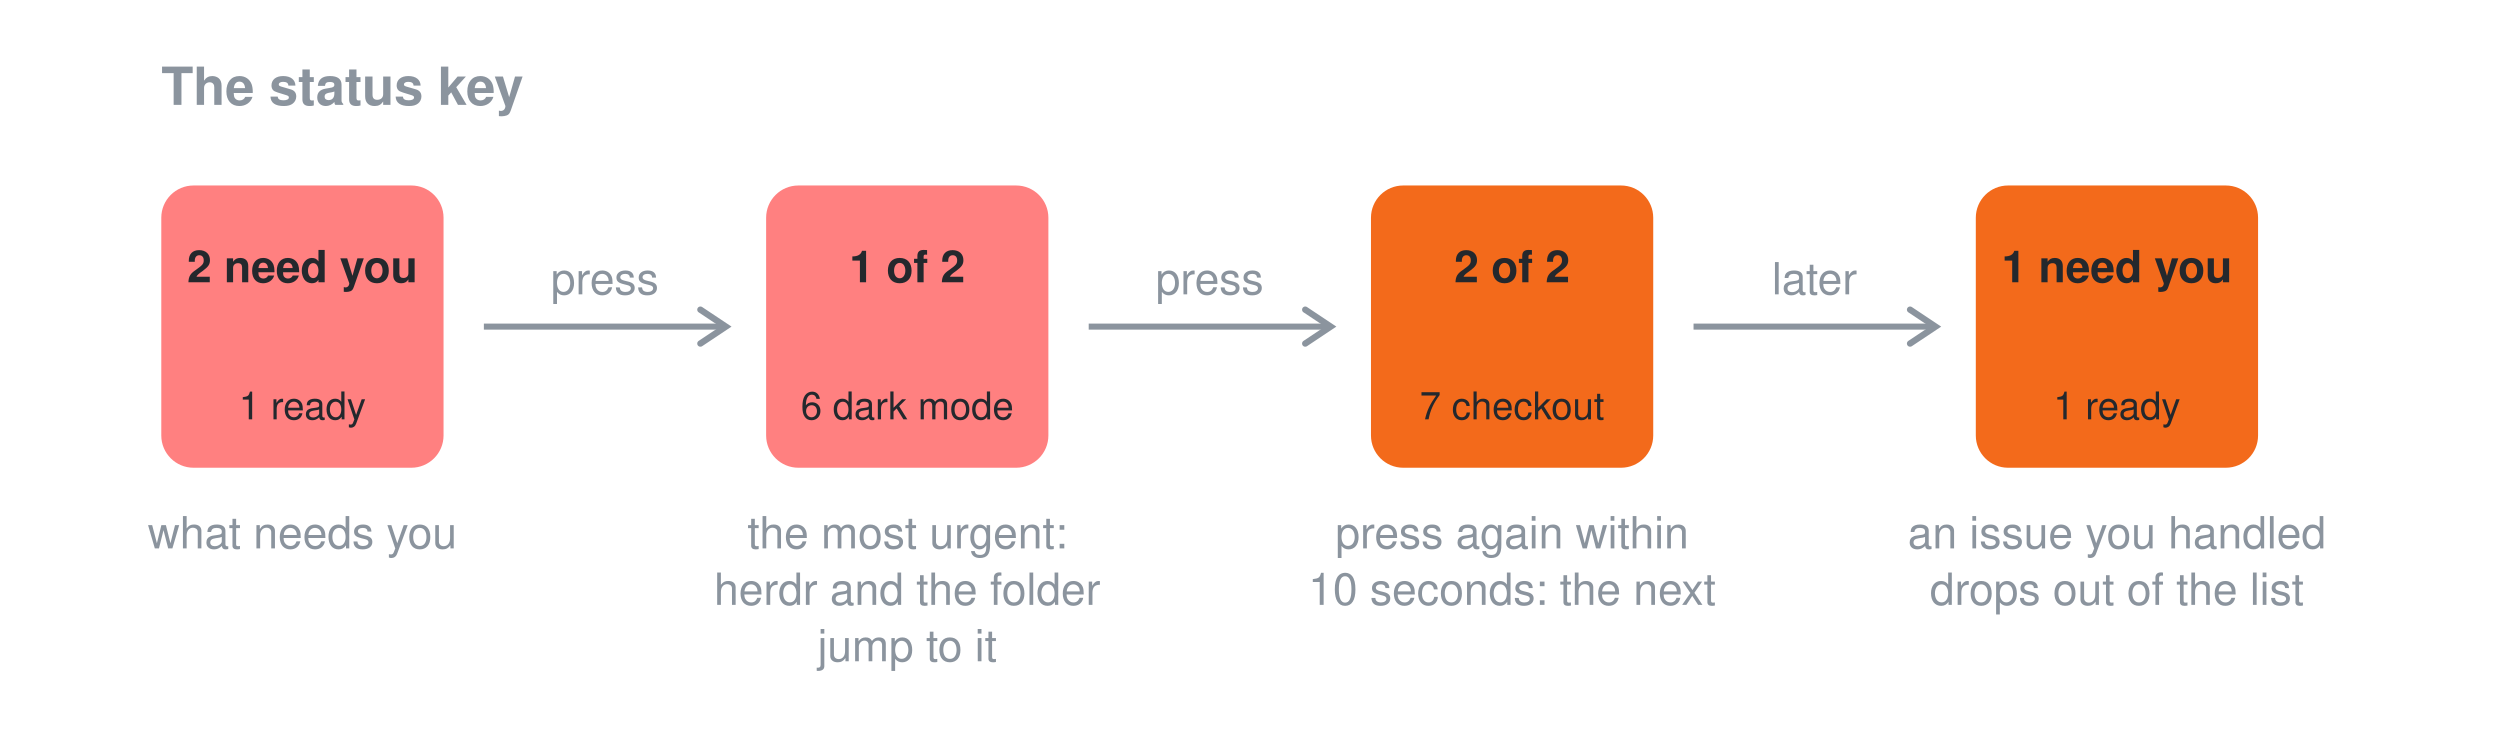
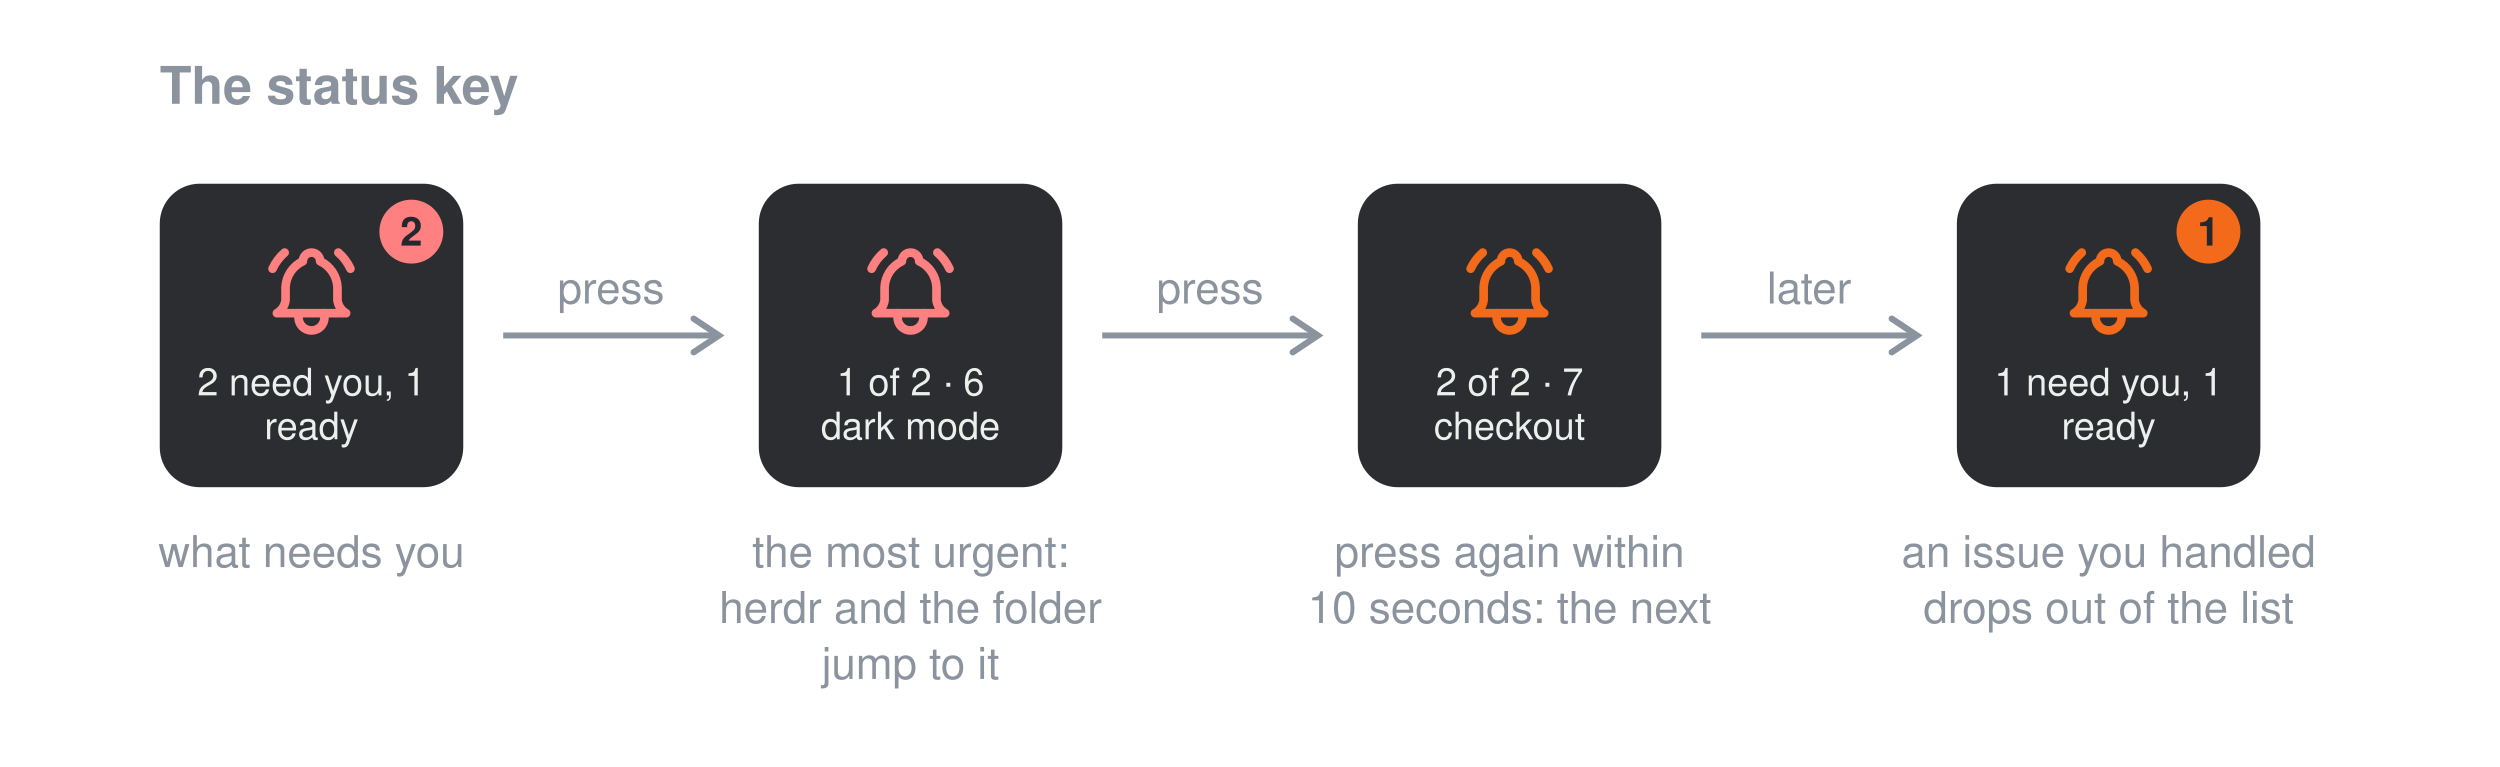
- <svg xmlns="http://www.w3.org/2000/svg" viewBox="0 0 620 186" width="620" height="186" font-family="-apple-system, BlinkMacSystemFont, 'Segoe UI', Helvetica, Arial, sans-serif">
+ <svg xmlns="http://www.w3.org/2000/svg" viewBox="0 0 626 192" width="626" height="192" font-family="-apple-system, BlinkMacSystemFont, 'Segoe UI', Helvetica, Arial, sans-serif">
  <defs>
    <marker id="a" viewBox="0 0 10 10" refX="8" refY="5" markerWidth="7" markerHeight="7" orient="auto">
      <path d="M2 1L8 5L2 9" fill="none" stroke="#8b949e" stroke-width="1.5" stroke-linecap="round" />
    </marker>
  </defs>
-   <rect x="40" y="46" width="70" height="70" rx="8" fill="#ff8080" />
-   <text x="75.0" y="70" text-anchor="middle" font-size="11" font-weight="600" fill="#24282d">2 need you</text>
-   <text x="75.0" y="104" text-anchor="middle" font-size="9.5" fill="#24282d">1 ready</text>
-   <text x="75.0" y="136" font-size="11" font-weight="400" fill="#8b949e" text-anchor="middle">what needs you</text>
-   <line x1="120" y1="81.0" x2="180" y2="81.0" stroke="#8b949e" stroke-width="1.5" marker-end="url(#a)" />
-   <text x="150.0" y="73.0" font-size="11" font-weight="400" fill="#8b949e" text-anchor="middle">press</text>
-   <rect x="190" y="46" width="70" height="70" rx="8" fill="#ff8080" />
-   <text x="225.0" y="70" text-anchor="middle" font-size="11" font-weight="600" fill="#24282d">1 of 2</text>
-   <text x="225.0" y="104" text-anchor="middle" font-size="9.5" fill="#24282d">6 dark mode</text>
-   <text x="225.0" y="136" font-size="11" font-weight="400" fill="#8b949e" text-anchor="middle">the most urgent:</text>
-   <text x="225.0" y="150" font-size="11" font-weight="400" fill="#8b949e" text-anchor="middle">herdr and the folder</text>
-   <text x="225.0" y="164" font-size="11" font-weight="400" fill="#8b949e" text-anchor="middle">jump to it</text>
-   <line x1="270" y1="81.0" x2="330" y2="81.0" stroke="#8b949e" stroke-width="1.5" marker-end="url(#a)" />
-   <text x="300.0" y="73.0" font-size="11" font-weight="400" fill="#8b949e" text-anchor="middle">press</text>
-   <rect x="340" y="46" width="70" height="70" rx="8" fill="#f36a1b" />
-   <text x="375.0" y="70" text-anchor="middle" font-size="11" font-weight="600" fill="#24282d">2 of 2</text>
-   <text x="375.0" y="104" text-anchor="middle" font-size="9.5" fill="#24282d">7 checkout</text>
-   <text x="375.0" y="136" font-size="11" font-weight="400" fill="#8b949e" text-anchor="middle">press again within</text>
-   <text x="375.0" y="150" font-size="11" font-weight="400" fill="#8b949e" text-anchor="middle">10 seconds: the next</text>
-   <line x1="420" y1="81.0" x2="480" y2="81.0" stroke="#8b949e" stroke-width="1.5" marker-end="url(#a)" />
-   <text x="450.0" y="73.0" font-size="11" font-weight="400" fill="#8b949e" text-anchor="middle">later</text>
-   <rect x="490" y="46" width="70" height="70" rx="8" fill="#f36a1b" />
-   <text x="525.0" y="70" text-anchor="middle" font-size="11" font-weight="600" fill="#24282d">1 need you</text>
-   <text x="525.0" y="104" text-anchor="middle" font-size="9.5" fill="#24282d">1 ready</text>
-   <text x="525.0" y="136" font-size="11" font-weight="400" fill="#8b949e" text-anchor="middle">an issue you handled</text>
-   <text x="525.0" y="150" font-size="11" font-weight="400" fill="#8b949e" text-anchor="middle">drops out of the list</text>
+   <rect x="40" y="46" width="76" height="76" rx="10" fill="#2b2d30" />
+   <g transform="translate(65.0 60.0) scale(1.083333)" fill="none" stroke="#ff8080" stroke-width="2" stroke-linecap="round" stroke-linejoin="round">
+     <path d="M10 5a2 2 0 0 1 4 0a7 7 0 0 1 4 6v3a4 4 0 0 0 2 3h-16a4 4 0 0 0 2 -3v-3a7 7 0 0 1 4 -6" />
+     <path d="M9 17v1a3 3 0 0 0 6 0v-1" />
+     <path d="M21 6.727a11.05 11.05 0 0 0 -2.794 -3.727" />
+     <path d="M3 6.727a11.05 11.05 0 0 1 2.792 -3.727" />
+   </g>
+   <circle cx="103" cy="58" r="8" fill="#ff8080" />
+   <text x="103" y="61.5" text-anchor="middle" font-size="10" font-weight="600" fill="#24282d">2</text>
+   <text x="78.0" y="99" text-anchor="middle" font-size="9.5" fill="#ebf0ec">2 need you, 1</text>
+   <text x="78.0" y="110" text-anchor="middle" font-size="9.5" fill="#ebf0ec">ready</text>
+   <text x="78.0" y="142" font-size="11" font-weight="400" fill="#8b949e" text-anchor="middle">what needs you</text>
+   <line x1="126" y1="84.0" x2="180" y2="84.0" stroke="#8b949e" stroke-width="1.5" marker-end="url(#a)" />
+   <text x="153.0" y="76.0" font-size="11" font-weight="400" fill="#8b949e" text-anchor="middle">press</text>
+   <rect x="190" y="46" width="76" height="76" rx="10" fill="#2b2d30" />
+   <g transform="translate(215.0 60.0) scale(1.083333)" fill="none" stroke="#ff8080" stroke-width="2" stroke-linecap="round" stroke-linejoin="round">
+     <path d="M10 5a2 2 0 0 1 4 0a7 7 0 0 1 4 6v3a4 4 0 0 0 2 3h-16a4 4 0 0 0 2 -3v-3a7 7 0 0 1 4 -6" />
+     <path d="M9 17v1a3 3 0 0 0 6 0v-1" />
+     <path d="M21 6.727a11.05 11.05 0 0 0 -2.794 -3.727" />
+     <path d="M3 6.727a11.05 11.05 0 0 1 2.792 -3.727" />
+   </g>
+   <text x="228.0" y="99" text-anchor="middle" font-size="9.5" fill="#ebf0ec">1 of 2 · 6</text>
+   <text x="228.0" y="110" text-anchor="middle" font-size="9.5" fill="#ebf0ec">dark mode</text>
+   <text x="228.0" y="142" font-size="11" font-weight="400" fill="#8b949e" text-anchor="middle">the most urgent:</text>
+   <text x="228.0" y="156" font-size="11" font-weight="400" fill="#8b949e" text-anchor="middle">herdr and the folder</text>
+   <text x="228.0" y="170" font-size="11" font-weight="400" fill="#8b949e" text-anchor="middle">jump to it</text>
+   <line x1="276" y1="84.0" x2="330" y2="84.0" stroke="#8b949e" stroke-width="1.5" marker-end="url(#a)" />
+   <text x="303.0" y="76.0" font-size="11" font-weight="400" fill="#8b949e" text-anchor="middle">press</text>
+   <rect x="340" y="46" width="76" height="76" rx="10" fill="#2b2d30" />
+   <g transform="translate(365.0 60.0) scale(1.083333)" fill="none" stroke="#f36a1b" stroke-width="2" stroke-linecap="round" stroke-linejoin="round">
+     <path d="M10 5a2 2 0 0 1 4 0a7 7 0 0 1 4 6v3a4 4 0 0 0 2 3h-16a4 4 0 0 0 2 -3v-3a7 7 0 0 1 4 -6" />
+     <path d="M9 17v1a3 3 0 0 0 6 0v-1" />
+     <path d="M21 6.727a11.05 11.05 0 0 0 -2.794 -3.727" />
+     <path d="M3 6.727a11.05 11.05 0 0 1 2.792 -3.727" />
+   </g>
+   <text x="378.0" y="99" text-anchor="middle" font-size="9.5" fill="#ebf0ec">2 of 2 · 7</text>
+   <text x="378.0" y="110" text-anchor="middle" font-size="9.5" fill="#ebf0ec">checkout</text>
+   <text x="378.0" y="142" font-size="11" font-weight="400" fill="#8b949e" text-anchor="middle">press again within</text>
+   <text x="378.0" y="156" font-size="11" font-weight="400" fill="#8b949e" text-anchor="middle">10 seconds: the next</text>
+   <line x1="426" y1="84.0" x2="480" y2="84.0" stroke="#8b949e" stroke-width="1.5" marker-end="url(#a)" />
+   <text x="453.0" y="76.0" font-size="11" font-weight="400" fill="#8b949e" text-anchor="middle">later</text>
+   <rect x="490" y="46" width="76" height="76" rx="10" fill="#2b2d30" />
+   <g transform="translate(515.0 60.0) scale(1.083333)" fill="none" stroke="#f36a1b" stroke-width="2" stroke-linecap="round" stroke-linejoin="round">
+     <path d="M10 5a2 2 0 0 1 4 0a7 7 0 0 1 4 6v3a4 4 0 0 0 2 3h-16a4 4 0 0 0 2 -3v-3a7 7 0 0 1 4 -6" />
+     <path d="M9 17v1a3 3 0 0 0 6 0v-1" />
+     <path d="M21 6.727a11.05 11.05 0 0 0 -2.794 -3.727" />
+     <path d="M3 6.727a11.05 11.05 0 0 1 2.792 -3.727" />
+   </g>
+   <circle cx="553" cy="58" r="8" fill="#f36a1b" />
+   <text x="553" y="61.5" text-anchor="middle" font-size="10" font-weight="600" fill="#24282d">1</text>
+   <text x="528.0" y="99" text-anchor="middle" font-size="9.5" fill="#ebf0ec">1 need you, 1</text>
+   <text x="528.0" y="110" text-anchor="middle" font-size="9.5" fill="#ebf0ec">ready</text>
+   <text x="528.0" y="142" font-size="11" font-weight="400" fill="#8b949e" text-anchor="middle">an issue you handled</text>
+   <text x="528.0" y="156" font-size="11" font-weight="400" fill="#8b949e" text-anchor="middle">drops out of the list</text>
  <text x="40" y="26" font-size="13" font-weight="600" fill="#8b949e" text-anchor="start">The status key</text>
</svg>
